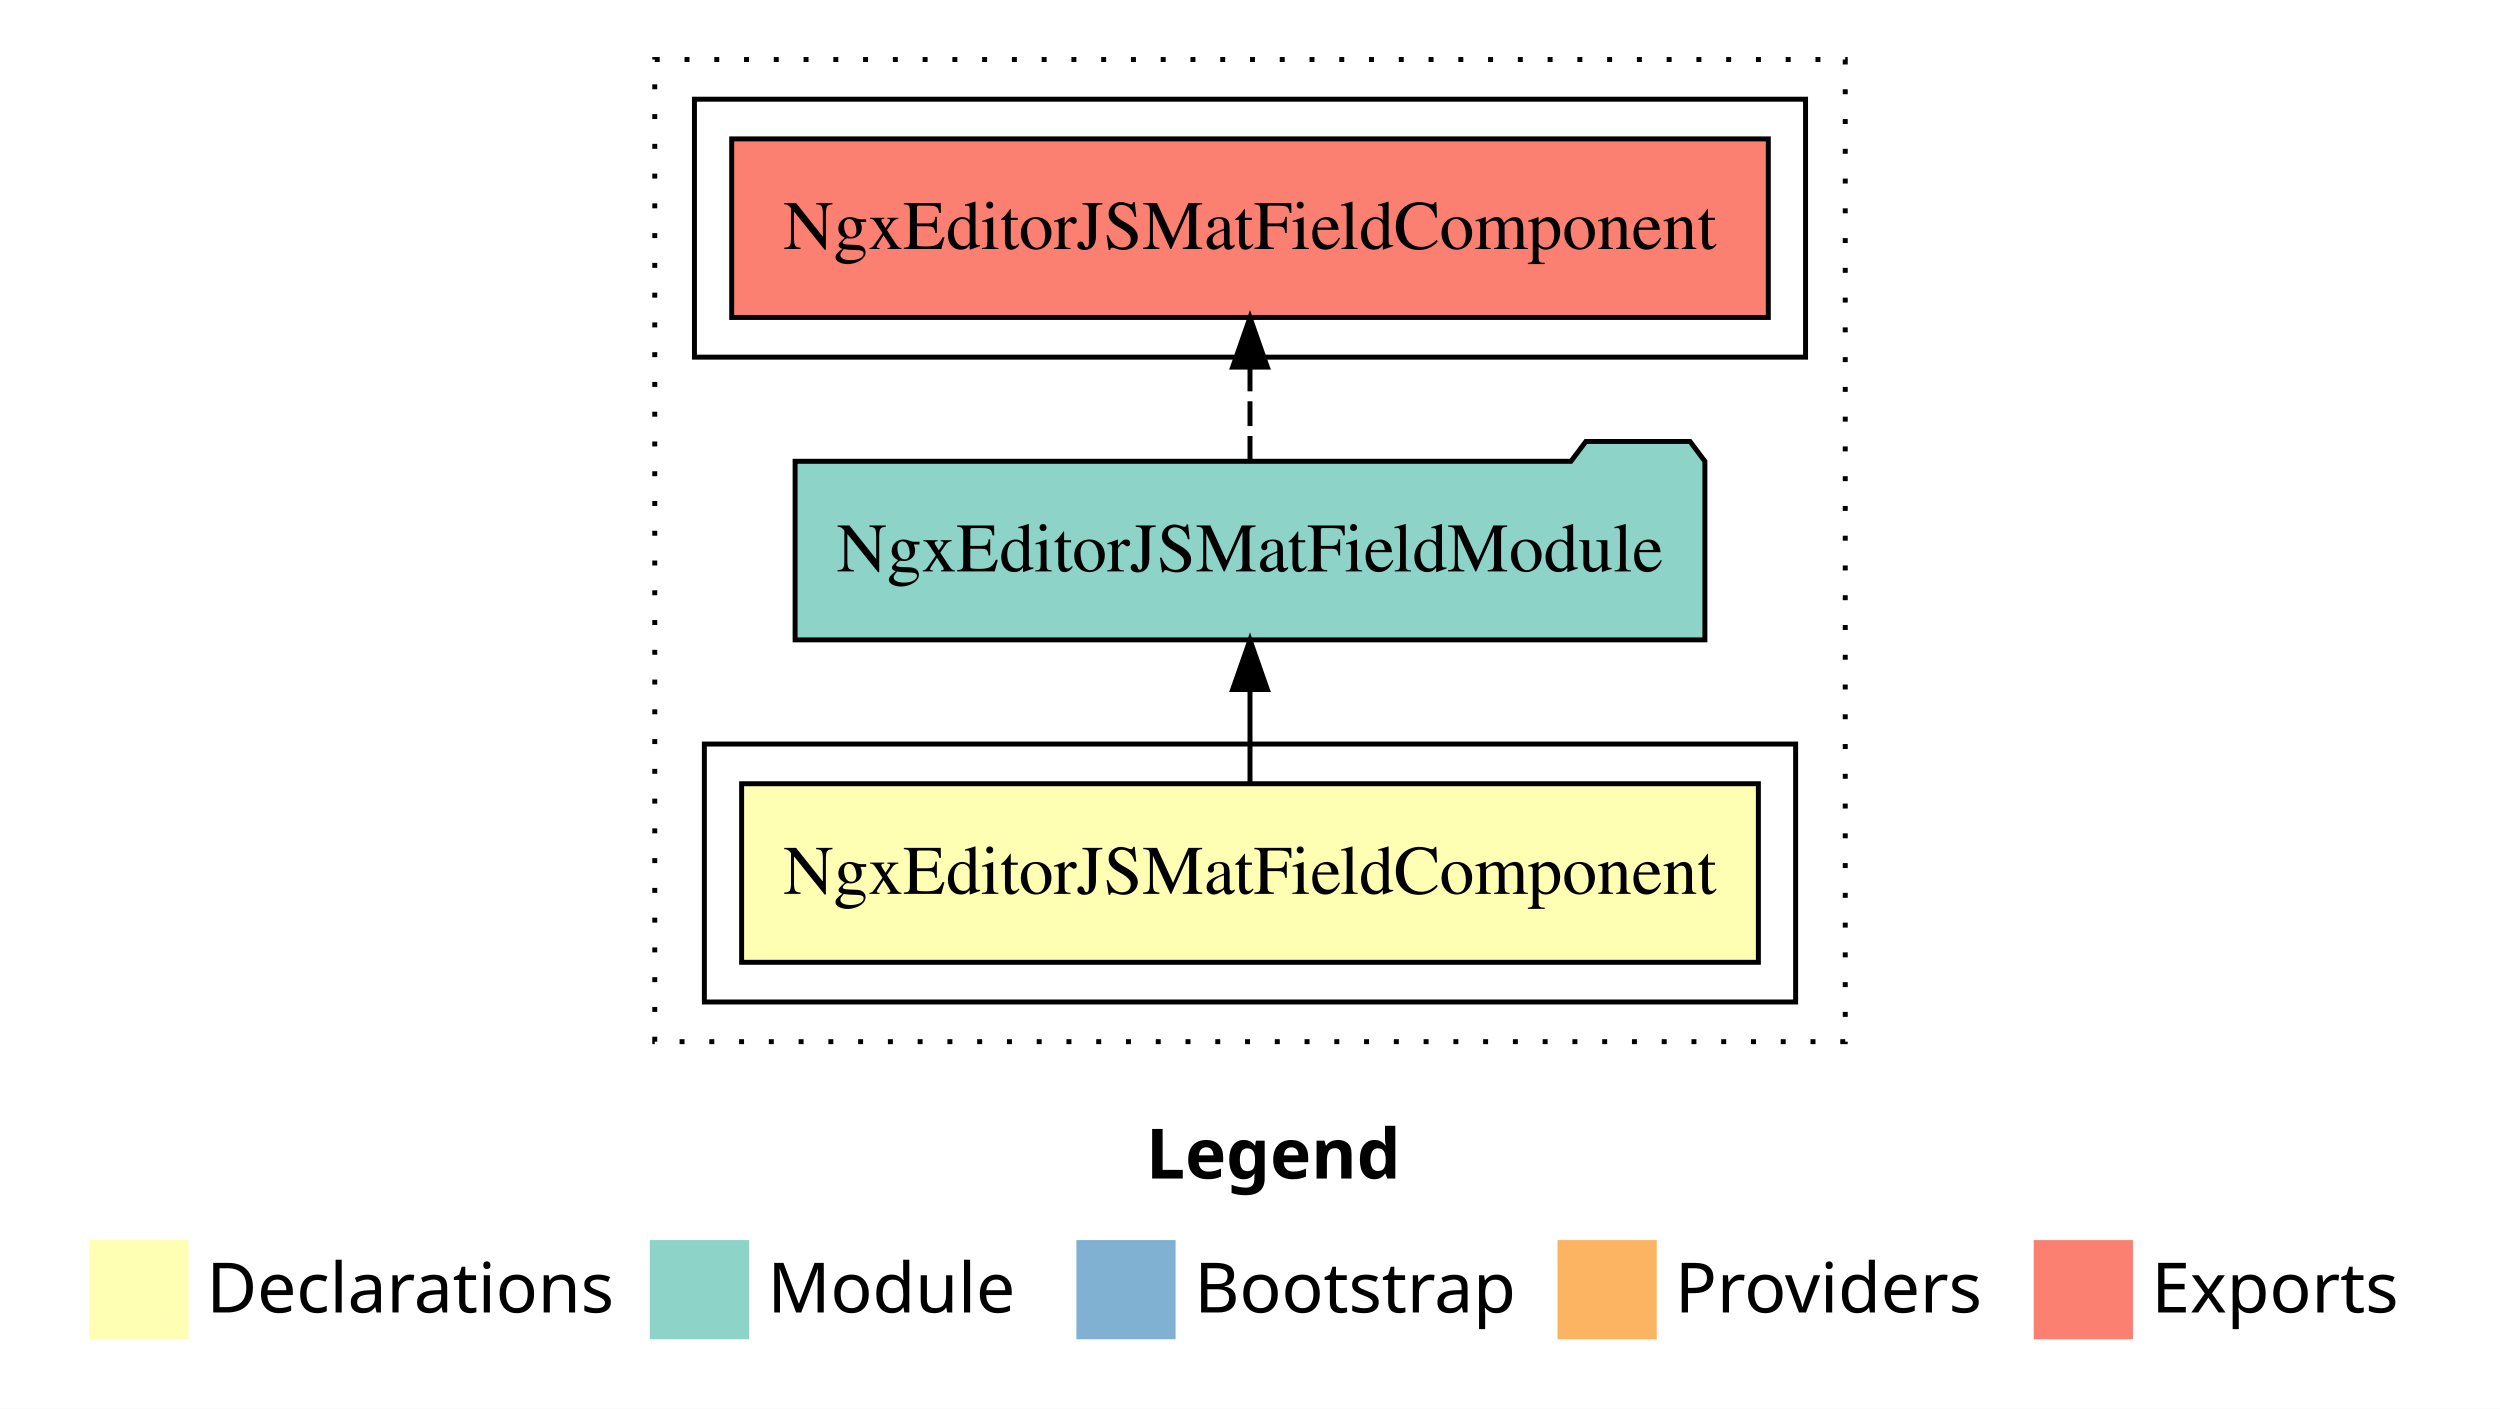
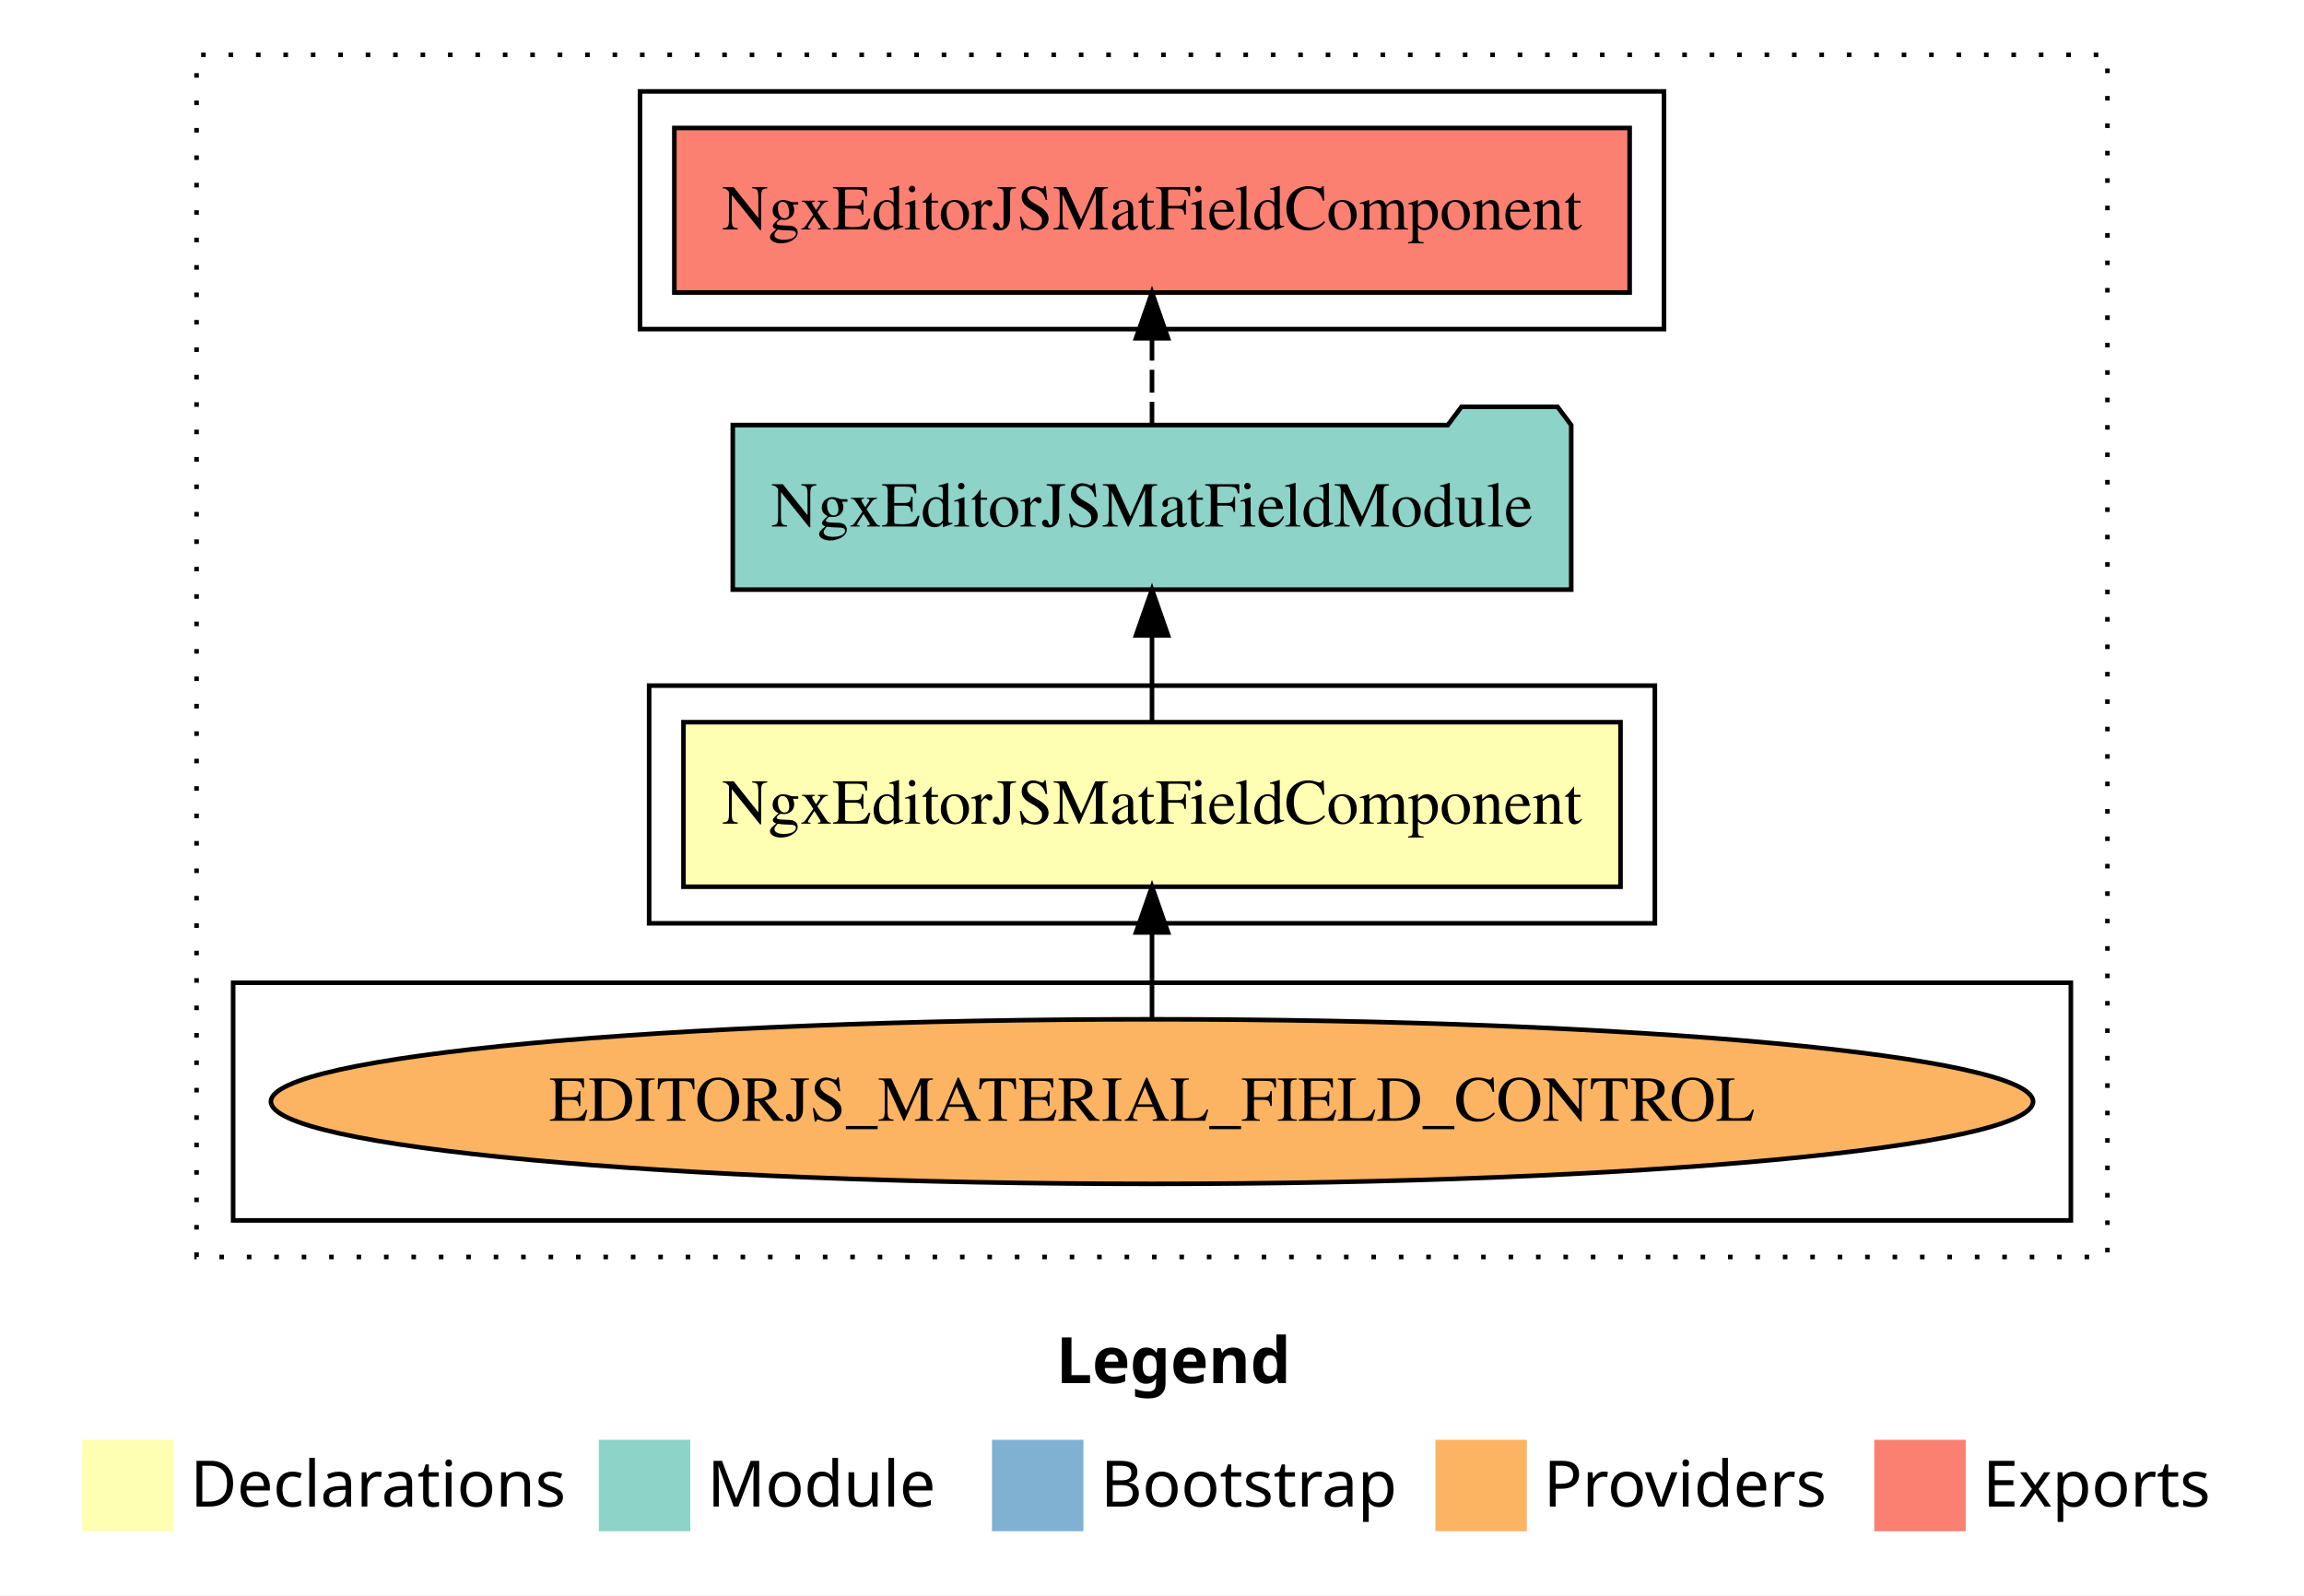
- <svg xmlns="http://www.w3.org/2000/svg" width="504pt" height="284pt" viewBox="0.00 0.00 504.00 284.00">
-   <g id="graph0" class="graph" transform="scale(1 1) rotate(0) translate(4 280)">
-     <polygon fill="#ffffff" stroke="transparent" points="-4,4 -4,-280 500,-280 500,4 -4,4" />
+ <svg xmlns="http://www.w3.org/2000/svg" width="504pt" height="349pt" viewBox="0.00 0.00 504.00 349.00">
+   <g id="graph0" class="graph" transform="scale(1 1) rotate(0) translate(4 345)">
+     <polygon fill="#ffffff" stroke="transparent" points="-4,4 -4,-345 500,-345 500,4 -4,4" />
    <text text-anchor="start" x="227.009" y="-42.4" font-family="sans-serif" font-weight="bold" font-size="14.00" fill="#000000">Legend</text>
    <polygon fill="#ffffb3" stroke="transparent" points="14,-10 14,-30 34,-30 34,-10 14,-10" />
    <text text-anchor="start" x="37.629" y="-15.4" font-family="sans-serif" font-size="14.00" fill="#000000">  Declarations</text>
    <polygon fill="#8dd3c7" stroke="transparent" points="127,-10 127,-30 147,-30 147,-10 127,-10" />
    <text text-anchor="start" x="150.725" y="-15.4" font-family="sans-serif" font-size="14.00" fill="#000000">  Module</text>
    <polygon fill="#80b1d3" stroke="transparent" points="213,-10 213,-30 233,-30 233,-10 213,-10" />
    <text text-anchor="start" x="236.781" y="-15.4" font-family="sans-serif" font-size="14.00" fill="#000000">  Bootstrap</text>
    <polygon fill="#fdb462" stroke="transparent" points="310,-10 310,-30 330,-30 330,-10 310,-10" />
    <text text-anchor="start" x="333.673" y="-15.4" font-family="sans-serif" font-size="14.00" fill="#000000">  Providers</text>
    <polygon fill="#fb8072" stroke="transparent" points="406,-10 406,-30 426,-30 426,-10 406,-10" />
    <text text-anchor="start" x="429.726" y="-15.4" font-family="sans-serif" font-size="14.00" fill="#000000">  Exports</text>
    <g id="clust1" class="cluster">
-       <polygon fill="none" stroke="#000000" stroke-dasharray="1,5" points="128,-70 128,-268 368,-268 368,-70 128,-70" />
+       <polygon fill="none" stroke="#000000" stroke-dasharray="1,5" points="39,-70 39,-333 457,-333 457,-70 39,-70" />
    </g>
    <g id="clust2" class="cluster">
-       <polygon fill="none" stroke="#000000" points="138,-78 138,-130 358,-130 358,-78 138,-78" />
+       <polygon fill="none" stroke="#000000" points="138,-143 138,-195 358,-195 358,-143 138,-143" />
+     </g>
+     <g id="clust3" class="cluster">
+       <polygon fill="none" stroke="#000000" points="47,-78 47,-130 449,-130 449,-78 47,-78" />
    </g>
    <g id="clust5" class="cluster">
-       <polygon fill="none" stroke="#000000" points="136,-208 136,-260 360,-260 360,-208 136,-208" />
+       <polygon fill="none" stroke="#000000" points="136,-273 136,-325 360,-325 360,-273 136,-273" />
    </g>
    <g id="node1" class="node">
-       <polygon fill="#ffffb3" stroke="#000000" points="350.489,-122 145.511,-122 145.511,-86 350.489,-86 350.489,-122" />
-       <text text-anchor="middle" x="248" y="-99.8" font-family="Times,serif" font-size="14.00" fill="#000000">NgxEditorJSMatFieldComponent</text>
+       <polygon fill="#ffffb3" stroke="#000000" points="350.489,-187 145.511,-187 145.511,-151 350.489,-151 350.489,-187" />
+       <text text-anchor="middle" x="248" y="-164.8" font-family="Times,serif" font-size="14.00" fill="#000000">NgxEditorJSMatFieldComponent</text>
    </g>
    <g id="node2" class="node">
-       <polygon fill="#8dd3c7" stroke="#000000" points="339.706,-187 336.706,-191 315.706,-191 312.706,-187 156.294,-187 156.294,-151 339.706,-151 339.706,-187" />
-       <text text-anchor="middle" x="248" y="-164.8" font-family="Times,serif" font-size="14.00" fill="#000000">NgxEditorJSMatFieldModule</text>
+       <polygon fill="#8dd3c7" stroke="#000000" points="339.706,-252 336.706,-256 315.706,-256 312.706,-252 156.294,-252 156.294,-216 339.706,-216 339.706,-252" />
+       <text text-anchor="middle" x="248" y="-229.8" font-family="Times,serif" font-size="14.00" fill="#000000">NgxEditorJSMatFieldModule</text>
    </g>
    <g id="edge1" class="edge">
+       <path fill="none" stroke="#000000" d="M248,-187.106C248,-187.106 248,-205.991 248,-205.991" />
+       <polygon fill="#000000" stroke="#000000" points="244.5,-205.991 248,-215.991 251.5,-205.991 244.5,-205.991" />
+     </g>
+     <g id="node4" class="node">
+       <polygon fill="#fb8072" stroke="#000000" points="352.489,-317 143.511,-317 143.511,-281 352.489,-281 352.489,-317" />
+       <text text-anchor="middle" x="248" y="-294.8" font-family="Times,serif" font-size="14.00" fill="#000000">NgxEditorJSMatFieldComponent </text>
+     </g>
+     <g id="edge3" class="edge">
+       <path fill="none" stroke="#000000" stroke-dasharray="5,2" d="M248,-252.106C248,-252.106 248,-270.991 248,-270.991" />
+       <polygon fill="#000000" stroke="#000000" points="244.5,-270.991 248,-280.991 251.5,-270.991 244.5,-270.991" />
+     </g>
+     <g id="node3" class="node">
+       <ellipse fill="#fdb462" stroke="#000000" cx="248" cy="-104" rx="192.738" ry="18" />
+       <text text-anchor="middle" x="248" y="-99.8" font-family="Times,serif" font-size="14.00" fill="#000000">EDITORJS_MATERIAL_FIELD_CONTROL</text>
+     </g>
+     <g id="edge2" class="edge">
      <path fill="none" stroke="#000000" d="M248,-122.106C248,-122.106 248,-140.991 248,-140.991" />
      <polygon fill="#000000" stroke="#000000" points="244.5,-140.991 248,-150.991 251.5,-140.991 244.5,-140.991" />
    </g>
-     <g id="node3" class="node">
-       <polygon fill="#fb8072" stroke="#000000" points="352.489,-252 143.511,-252 143.511,-216 352.489,-216 352.489,-252" />
-       <text text-anchor="middle" x="248" y="-229.8" font-family="Times,serif" font-size="14.00" fill="#000000">NgxEditorJSMatFieldComponent </text>
-     </g>
-     <g id="edge2" class="edge">
-       <path fill="none" stroke="#000000" stroke-dasharray="5,2" d="M248,-187.106C248,-187.106 248,-205.991 248,-205.991" />
-       <polygon fill="#000000" stroke="#000000" points="244.5,-205.991 248,-215.991 251.5,-205.991 244.5,-205.991" />
-     </g>
  </g>
</svg>
